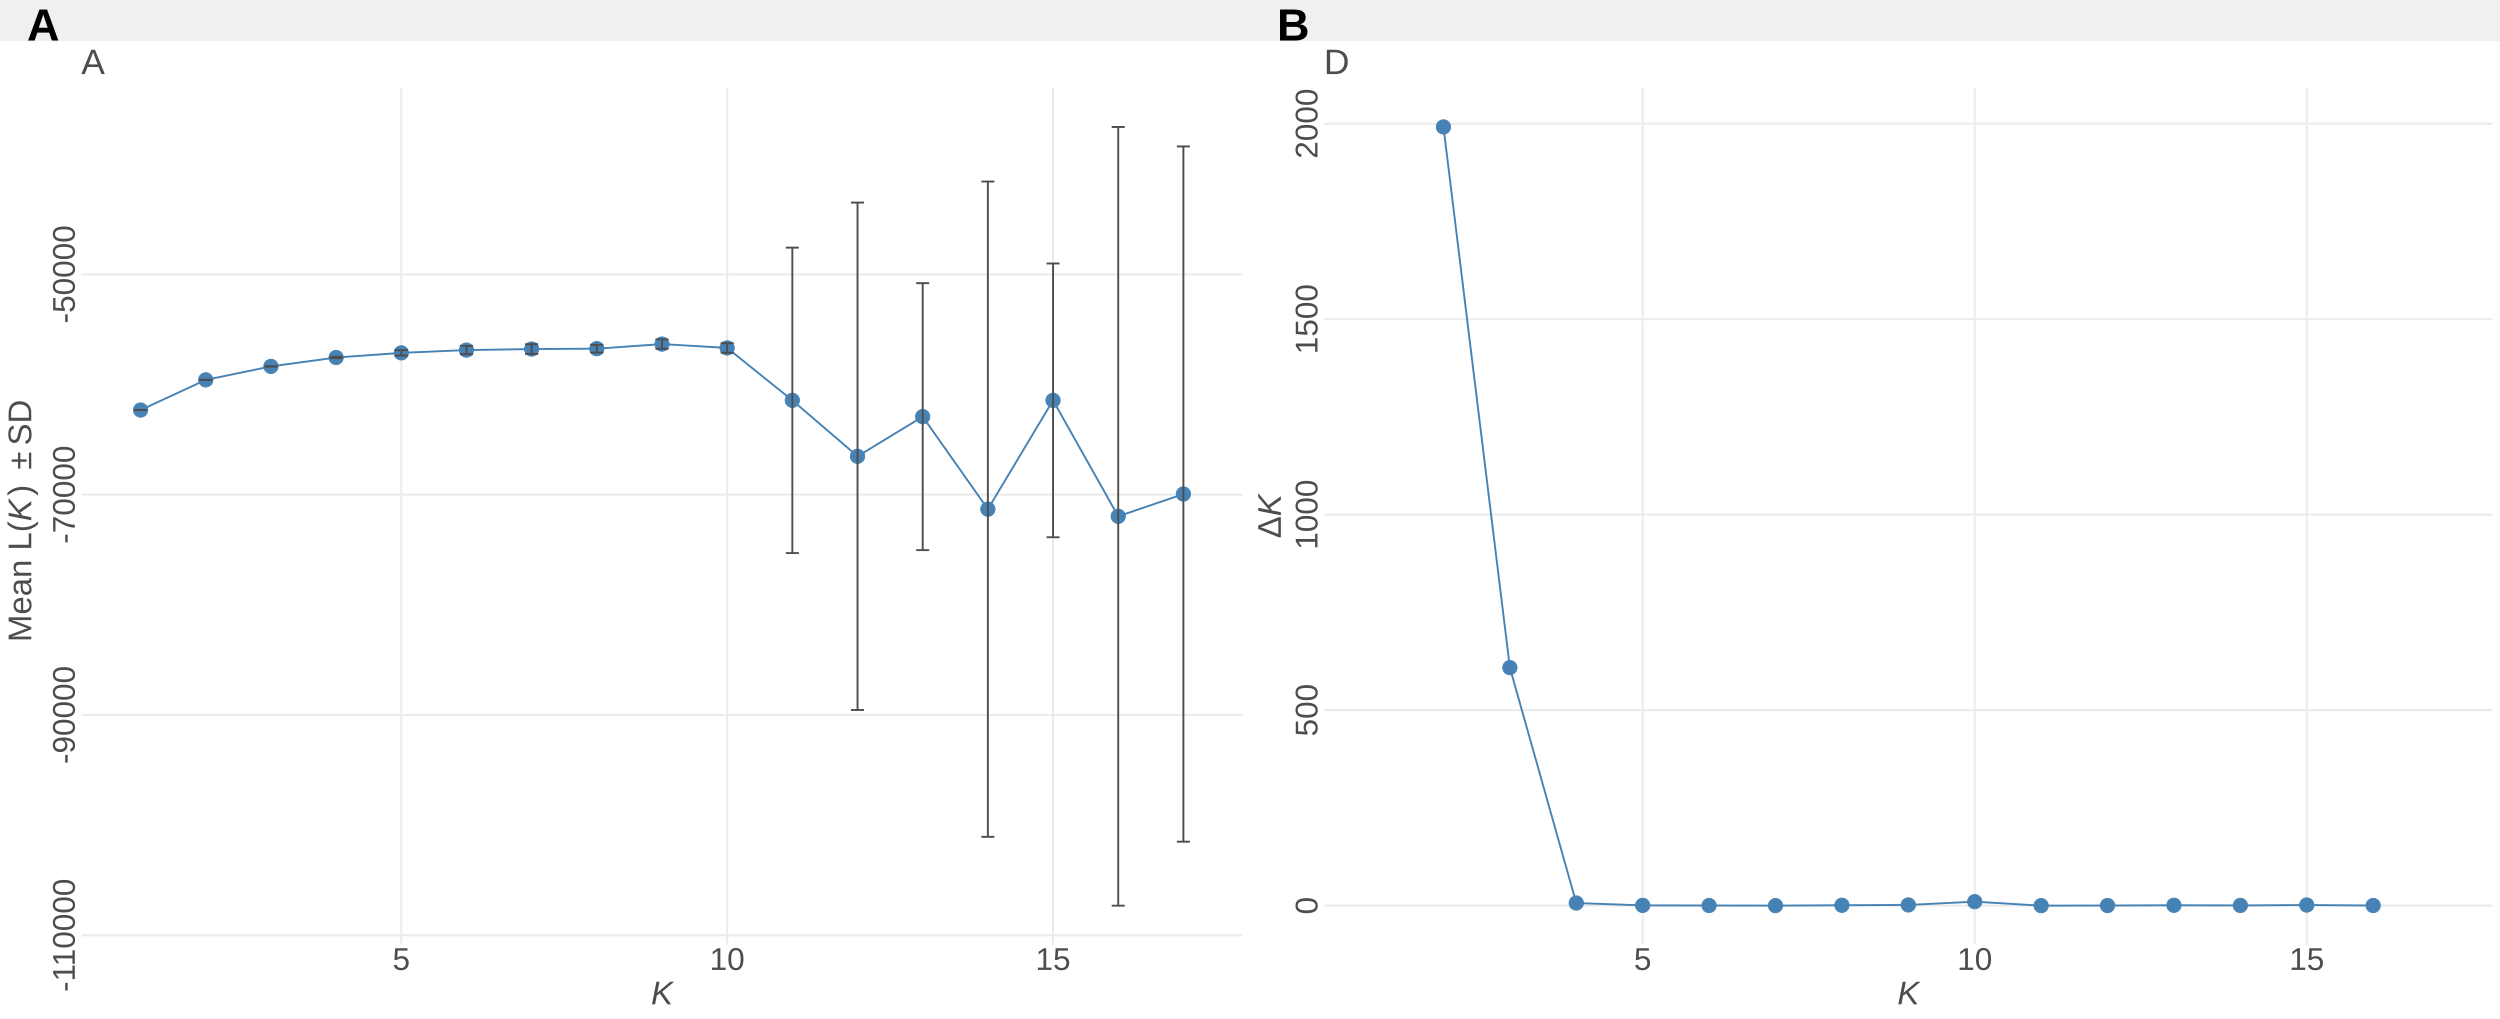
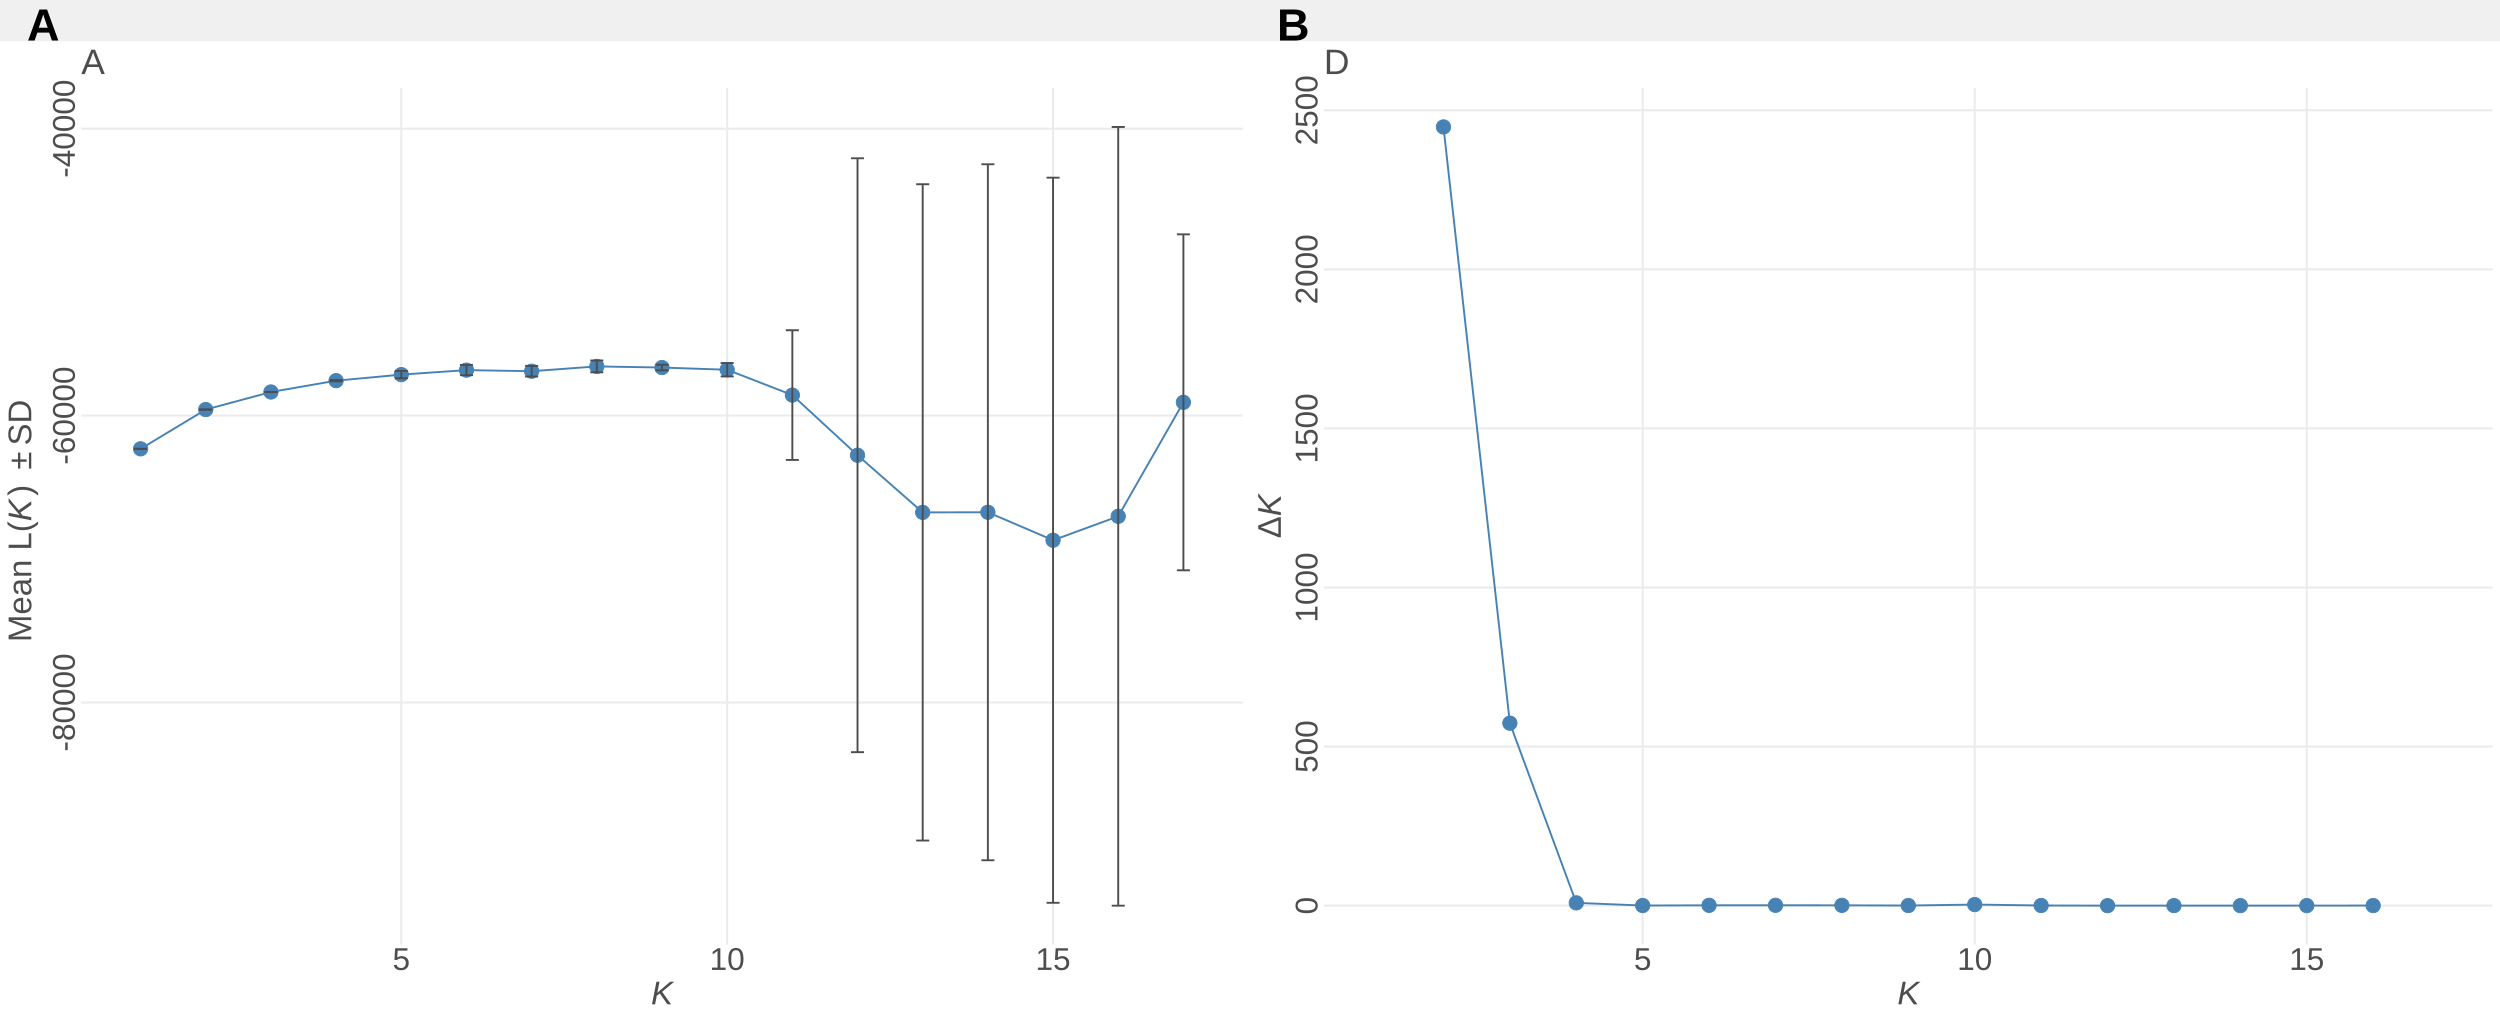
<svg xmlns="http://www.w3.org/2000/svg" width="1944.00pt" height="792.00pt" viewBox="0 0 1944.00 792.00">
  <g class="svglite">
    <defs>
      <style type="text/css">
    .svglite line, .svglite polyline, .svglite polygon, .svglite path, .svglite rect, .svglite circle {
      fill: none;
      stroke: #000000;
      stroke-linecap: round;
      stroke-linejoin: round;
      stroke-miterlimit: 10.00;
    }
    .svglite text {
      white-space: pre;
    }
    .svglite g.glyphgroup path {
      fill: inherit;
      stroke: none;
    }
  </style>
    </defs>
    <rect width="100%" height="100%" style="stroke: none; fill: none;" />
    <defs>
      <clipPath id="cpMC4wMHwxOTQ0LjAwfDAuMDB8NzkyLjAw">
        <rect x="0.00" y="0.00" width="1944.00" height="792.00" />
      </clipPath>
    </defs>
    <g clip-path="url(#cpMC4wMHwxOTQ0LjAwfDAuMDB8NzkyLjAw)">
</g>
    <defs>
      <clipPath id="cpMC4wMHw5NzIuMDB8MzIuMjZ8NzkyLjAw">
        <rect x="0.00" y="32.26" width="972.00" height="759.74" />
      </clipPath>
    </defs>
    <g clip-path="url(#cpMC4wMHw5NzIuMDB8MzIuMjZ8NzkyLjAw)">
      <rect x="0.00" y="32.26" width="972.00" height="759.74" style="stroke-width: 1.07; stroke: #FFFFFF; fill: #FFFFFF;" />
    </g>
    <g clip-path="url(#cpMC4wMHwxOTQ0LjAwfDAuMDB8NzkyLjAw)">
</g>
    <defs>
      <clipPath id="cpNjMuMjB8OTY2LjMzfDY4LjQ0fDczNC41MQ==">
        <rect x="63.20" y="68.44" width="903.13" height="666.07" />
      </clipPath>
    </defs>
    <g clip-path="url(#cpNjMuMjB8OTY2LjMzfDY4LjQ0fDczNC41MQ==)">
      <rect x="63.20" y="68.44" width="903.13" height="666.07" style="stroke-width: 1.07; stroke: none; fill: #FFFFFF;" />
-       <polyline points="63.20,727.29 966.33,727.29 " style="stroke-width: 1.60; stroke: #EBEBEB; stroke-linecap: butt;" />
-       <polyline points="63.20,555.97 966.33,555.97 " style="stroke-width: 1.60; stroke: #EBEBEB; stroke-linecap: butt;" />
-       <polyline points="63.20,384.65 966.33,384.65 " style="stroke-width: 1.60; stroke: #EBEBEB; stroke-linecap: butt;" />
-       <polyline points="63.20,213.33 966.33,213.33 " style="stroke-width: 1.60; stroke: #EBEBEB; stroke-linecap: butt;" />
+       <polyline points="63.20,546.26 966.33,546.26 " style="stroke-width: 1.60; stroke: #EBEBEB; stroke-linecap: butt;" />
+       <polyline points="63.20,323.16 966.33,323.16 " style="stroke-width: 1.60; stroke: #EBEBEB; stroke-linecap: butt;" />
+       <polyline points="63.20,100.07 966.33,100.07 " style="stroke-width: 1.60; stroke: #EBEBEB; stroke-linecap: butt;" />
      <polyline points="312.04,734.51 312.04,68.44 " style="stroke-width: 1.60; stroke: #EBEBEB; stroke-linecap: butt;" />
      <polyline points="565.44,734.51 565.44,68.44 " style="stroke-width: 1.60; stroke: #EBEBEB; stroke-linecap: butt;" />
      <polyline points="818.85,734.51 818.85,68.44 " style="stroke-width: 1.60; stroke: #EBEBEB; stroke-linecap: butt;" />
-       <polyline points="109.32,318.84 160.00,295.39 210.68,284.90 261.36,278.00 312.04,274.39 362.72,272.22 413.40,271.43 464.08,271.12 514.76,267.55 565.44,270.57 616.13,311.31 666.81,354.81 717.49,323.99 768.17,395.93 818.85,311.33 869.53,401.48 920.21,384.17 " style="stroke-width: 1.49; stroke: #4682B4; stroke-linecap: butt;" />
-       <circle cx="109.32" cy="318.84" r="5.57" style="stroke-width: 0.71; stroke: #4682B4; fill: #4682B4;" />
-       <circle cx="160.00" cy="295.39" r="5.57" style="stroke-width: 0.71; stroke: #4682B4; fill: #4682B4;" />
-       <circle cx="210.68" cy="284.90" r="5.57" style="stroke-width: 0.71; stroke: #4682B4; fill: #4682B4;" />
-       <circle cx="261.36" cy="278.00" r="5.57" style="stroke-width: 0.71; stroke: #4682B4; fill: #4682B4;" />
-       <circle cx="312.04" cy="274.39" r="5.57" style="stroke-width: 0.71; stroke: #4682B4; fill: #4682B4;" />
-       <circle cx="362.72" cy="272.22" r="5.57" style="stroke-width: 0.71; stroke: #4682B4; fill: #4682B4;" />
-       <circle cx="413.40" cy="271.43" r="5.57" style="stroke-width: 0.71; stroke: #4682B4; fill: #4682B4;" />
-       <circle cx="464.08" cy="271.12" r="5.57" style="stroke-width: 0.71; stroke: #4682B4; fill: #4682B4;" />
-       <circle cx="514.76" cy="267.55" r="5.57" style="stroke-width: 0.71; stroke: #4682B4; fill: #4682B4;" />
-       <circle cx="565.44" cy="270.57" r="5.57" style="stroke-width: 0.71; stroke: #4682B4; fill: #4682B4;" />
-       <circle cx="616.13" cy="311.31" r="5.57" style="stroke-width: 0.71; stroke: #4682B4; fill: #4682B4;" />
-       <circle cx="666.81" cy="354.81" r="5.57" style="stroke-width: 0.71; stroke: #4682B4; fill: #4682B4;" />
-       <circle cx="717.49" cy="323.99" r="5.57" style="stroke-width: 0.71; stroke: #4682B4; fill: #4682B4;" />
-       <circle cx="768.17" cy="395.93" r="5.57" style="stroke-width: 0.71; stroke: #4682B4; fill: #4682B4;" />
-       <circle cx="818.85" cy="311.33" r="5.57" style="stroke-width: 0.71; stroke: #4682B4; fill: #4682B4;" />
+       <polyline points="109.32,349.01 160.00,318.47 210.68,304.81 261.36,295.99 312.04,291.30 362.72,287.80 413.40,288.65 464.08,284.92 514.76,285.80 565.44,287.51 616.13,307.22 666.81,353.98 717.49,398.43 768.17,398.34 818.85,420.09 869.53,401.48 920.21,312.83 " style="stroke-width: 1.49; stroke: #4682B4; stroke-linecap: butt;" />
+       <circle cx="109.32" cy="349.01" r="5.57" style="stroke-width: 0.71; stroke: #4682B4; fill: #4682B4;" />
+       <circle cx="160.00" cy="318.47" r="5.57" style="stroke-width: 0.71; stroke: #4682B4; fill: #4682B4;" />
+       <circle cx="210.68" cy="304.81" r="5.57" style="stroke-width: 0.71; stroke: #4682B4; fill: #4682B4;" />
+       <circle cx="261.36" cy="295.99" r="5.57" style="stroke-width: 0.71; stroke: #4682B4; fill: #4682B4;" />
+       <circle cx="312.04" cy="291.30" r="5.57" style="stroke-width: 0.71; stroke: #4682B4; fill: #4682B4;" />
+       <circle cx="362.72" cy="287.80" r="5.57" style="stroke-width: 0.71; stroke: #4682B4; fill: #4682B4;" />
+       <circle cx="413.40" cy="288.65" r="5.57" style="stroke-width: 0.71; stroke: #4682B4; fill: #4682B4;" />
+       <circle cx="464.08" cy="284.92" r="5.57" style="stroke-width: 0.71; stroke: #4682B4; fill: #4682B4;" />
+       <circle cx="514.76" cy="285.80" r="5.57" style="stroke-width: 0.71; stroke: #4682B4; fill: #4682B4;" />
+       <circle cx="565.44" cy="287.51" r="5.57" style="stroke-width: 0.71; stroke: #4682B4; fill: #4682B4;" />
+       <circle cx="616.13" cy="307.22" r="5.57" style="stroke-width: 0.71; stroke: #4682B4; fill: #4682B4;" />
+       <circle cx="666.81" cy="353.98" r="5.57" style="stroke-width: 0.71; stroke: #4682B4; fill: #4682B4;" />
+       <circle cx="717.49" cy="398.43" r="5.57" style="stroke-width: 0.71; stroke: #4682B4; fill: #4682B4;" />
+       <circle cx="768.17" cy="398.34" r="5.57" style="stroke-width: 0.71; stroke: #4682B4; fill: #4682B4;" />
+       <circle cx="818.85" cy="420.09" r="5.57" style="stroke-width: 0.71; stroke: #4682B4; fill: #4682B4;" />
      <circle cx="869.53" cy="401.48" r="5.57" style="stroke-width: 0.71; stroke: #4682B4; fill: #4682B4;" />
-       <circle cx="920.21" cy="384.17" r="5.57" style="stroke-width: 0.71; stroke: #4682B4; fill: #4682B4;" />
-       <polyline points="104.25,318.84 114.38,318.84 " style="stroke-width: 1.49; stroke: #4D4D4D; stroke-linecap: butt;" />
-       <polyline points="109.32,318.84 109.32,318.84 " style="stroke-width: 1.49; stroke: #4D4D4D; stroke-linecap: butt;" />
-       <polyline points="104.25,318.84 114.38,318.84 " style="stroke-width: 1.49; stroke: #4D4D4D; stroke-linecap: butt;" />
-       <polyline points="154.93,295.38 165.07,295.38 " style="stroke-width: 1.49; stroke: #4D4D4D; stroke-linecap: butt;" />
-       <polyline points="160.00,295.38 160.00,295.39 " style="stroke-width: 1.49; stroke: #4D4D4D; stroke-linecap: butt;" />
-       <polyline points="154.93,295.39 165.07,295.39 " style="stroke-width: 1.49; stroke: #4D4D4D; stroke-linecap: butt;" />
-       <polyline points="205.61,284.89 215.75,284.89 " style="stroke-width: 1.49; stroke: #4D4D4D; stroke-linecap: butt;" />
-       <polyline points="210.68,284.89 210.68,284.90 " style="stroke-width: 1.49; stroke: #4D4D4D; stroke-linecap: butt;" />
-       <polyline points="205.61,284.90 215.75,284.90 " style="stroke-width: 1.49; stroke: #4D4D4D; stroke-linecap: butt;" />
-       <polyline points="256.29,277.51 266.43,277.51 " style="stroke-width: 1.49; stroke: #4D4D4D; stroke-linecap: butt;" />
-       <polyline points="261.36,277.51 261.36,278.49 " style="stroke-width: 1.49; stroke: #4D4D4D; stroke-linecap: butt;" />
-       <polyline points="256.29,278.49 266.43,278.49 " style="stroke-width: 1.49; stroke: #4D4D4D; stroke-linecap: butt;" />
-       <polyline points="306.97,272.29 317.11,272.29 " style="stroke-width: 1.49; stroke: #4D4D4D; stroke-linecap: butt;" />
-       <polyline points="312.04,272.29 312.04,276.48 " style="stroke-width: 1.49; stroke: #4D4D4D; stroke-linecap: butt;" />
-       <polyline points="306.97,276.48 317.11,276.48 " style="stroke-width: 1.49; stroke: #4D4D4D; stroke-linecap: butt;" />
-       <polyline points="357.65,268.95 367.79,268.95 " style="stroke-width: 1.49; stroke: #4D4D4D; stroke-linecap: butt;" />
-       <polyline points="362.72,268.95 362.72,275.48 " style="stroke-width: 1.49; stroke: #4D4D4D; stroke-linecap: butt;" />
-       <polyline points="357.65,275.48 367.79,275.48 " style="stroke-width: 1.49; stroke: #4D4D4D; stroke-linecap: butt;" />
-       <polyline points="408.33,267.67 418.47,267.67 " style="stroke-width: 1.49; stroke: #4D4D4D; stroke-linecap: butt;" />
-       <polyline points="413.40,267.67 413.40,275.18 " style="stroke-width: 1.49; stroke: #4D4D4D; stroke-linecap: butt;" />
-       <polyline points="408.33,275.18 418.47,275.18 " style="stroke-width: 1.49; stroke: #4D4D4D; stroke-linecap: butt;" />
-       <polyline points="459.01,268.07 469.15,268.07 " style="stroke-width: 1.49; stroke: #4D4D4D; stroke-linecap: butt;" />
-       <polyline points="464.08,268.07 464.08,274.18 " style="stroke-width: 1.49; stroke: #4D4D4D; stroke-linecap: butt;" />
-       <polyline points="459.01,274.18 469.15,274.18 " style="stroke-width: 1.49; stroke: #4D4D4D; stroke-linecap: butt;" />
-       <polyline points="509.70,263.91 519.83,263.91 " style="stroke-width: 1.49; stroke: #4D4D4D; stroke-linecap: butt;" />
-       <polyline points="514.76,263.91 514.76,271.18 " style="stroke-width: 1.49; stroke: #4D4D4D; stroke-linecap: butt;" />
-       <polyline points="509.70,271.18 519.83,271.18 " style="stroke-width: 1.49; stroke: #4D4D4D; stroke-linecap: butt;" />
-       <polyline points="560.38,266.87 570.51,266.87 " style="stroke-width: 1.49; stroke: #4D4D4D; stroke-linecap: butt;" />
-       <polyline points="565.44,266.87 565.44,274.26 " style="stroke-width: 1.49; stroke: #4D4D4D; stroke-linecap: butt;" />
-       <polyline points="560.38,274.26 570.51,274.26 " style="stroke-width: 1.49; stroke: #4D4D4D; stroke-linecap: butt;" />
-       <polyline points="611.06,192.56 621.19,192.56 " style="stroke-width: 1.49; stroke: #4D4D4D; stroke-linecap: butt;" />
-       <polyline points="616.13,192.56 616.13,430.07 " style="stroke-width: 1.49; stroke: #4D4D4D; stroke-linecap: butt;" />
-       <polyline points="611.06,430.07 621.19,430.07 " style="stroke-width: 1.49; stroke: #4D4D4D; stroke-linecap: butt;" />
-       <polyline points="661.74,157.53 671.87,157.53 " style="stroke-width: 1.49; stroke: #4D4D4D; stroke-linecap: butt;" />
-       <polyline points="666.81,157.53 666.81,552.08 " style="stroke-width: 1.49; stroke: #4D4D4D; stroke-linecap: butt;" />
-       <polyline points="661.74,552.08 671.87,552.08 " style="stroke-width: 1.49; stroke: #4D4D4D; stroke-linecap: butt;" />
-       <polyline points="712.42,220.18 722.56,220.18 " style="stroke-width: 1.49; stroke: #4D4D4D; stroke-linecap: butt;" />
-       <polyline points="717.49,220.18 717.49,427.79 " style="stroke-width: 1.49; stroke: #4D4D4D; stroke-linecap: butt;" />
-       <polyline points="712.42,427.79 722.56,427.79 " style="stroke-width: 1.49; stroke: #4D4D4D; stroke-linecap: butt;" />
-       <polyline points="763.10,141.16 773.24,141.16 " style="stroke-width: 1.49; stroke: #4D4D4D; stroke-linecap: butt;" />
-       <polyline points="768.17,141.16 768.17,650.71 " style="stroke-width: 1.49; stroke: #4D4D4D; stroke-linecap: butt;" />
-       <polyline points="763.10,650.71 773.24,650.71 " style="stroke-width: 1.49; stroke: #4D4D4D; stroke-linecap: butt;" />
-       <polyline points="813.78,204.88 823.92,204.88 " style="stroke-width: 1.49; stroke: #4D4D4D; stroke-linecap: butt;" />
-       <polyline points="818.85,204.88 818.85,417.78 " style="stroke-width: 1.49; stroke: #4D4D4D; stroke-linecap: butt;" />
-       <polyline points="813.78,417.78 823.92,417.78 " style="stroke-width: 1.49; stroke: #4D4D4D; stroke-linecap: butt;" />
+       <circle cx="920.21" cy="312.83" r="5.57" style="stroke-width: 0.71; stroke: #4682B4; fill: #4682B4;" />
+       <polyline points="104.25,349.01 114.38,349.01 " style="stroke-width: 1.49; stroke: #4D4D4D; stroke-linecap: butt;" />
+       <polyline points="109.32,349.01 109.32,349.01 " style="stroke-width: 1.49; stroke: #4D4D4D; stroke-linecap: butt;" />
+       <polyline points="104.25,349.01 114.38,349.01 " style="stroke-width: 1.49; stroke: #4D4D4D; stroke-linecap: butt;" />
+       <polyline points="154.93,318.46 165.07,318.46 " style="stroke-width: 1.49; stroke: #4D4D4D; stroke-linecap: butt;" />
+       <polyline points="160.00,318.46 160.00,318.48 " style="stroke-width: 1.49; stroke: #4D4D4D; stroke-linecap: butt;" />
+       <polyline points="154.93,318.48 165.07,318.48 " style="stroke-width: 1.49; stroke: #4D4D4D; stroke-linecap: butt;" />
+       <polyline points="205.61,304.81 215.75,304.81 " style="stroke-width: 1.49; stroke: #4D4D4D; stroke-linecap: butt;" />
+       <polyline points="210.68,304.81 210.68,304.82 " style="stroke-width: 1.49; stroke: #4D4D4D; stroke-linecap: butt;" />
+       <polyline points="205.61,304.82 215.75,304.82 " style="stroke-width: 1.49; stroke: #4D4D4D; stroke-linecap: butt;" />
+       <polyline points="256.29,295.51 266.43,295.51 " style="stroke-width: 1.49; stroke: #4D4D4D; stroke-linecap: butt;" />
+       <polyline points="261.36,295.51 261.36,296.46 " style="stroke-width: 1.49; stroke: #4D4D4D; stroke-linecap: butt;" />
+       <polyline points="256.29,296.46 266.43,296.46 " style="stroke-width: 1.49; stroke: #4D4D4D; stroke-linecap: butt;" />
+       <polyline points="306.97,288.44 317.11,288.44 " style="stroke-width: 1.49; stroke: #4D4D4D; stroke-linecap: butt;" />
+       <polyline points="312.04,288.44 312.04,294.17 " style="stroke-width: 1.49; stroke: #4D4D4D; stroke-linecap: butt;" />
+       <polyline points="306.97,294.17 317.11,294.17 " style="stroke-width: 1.49; stroke: #4D4D4D; stroke-linecap: butt;" />
+       <polyline points="357.65,283.84 367.79,283.84 " style="stroke-width: 1.49; stroke: #4D4D4D; stroke-linecap: butt;" />
+       <polyline points="362.72,283.84 362.72,291.76 " style="stroke-width: 1.49; stroke: #4D4D4D; stroke-linecap: butt;" />
+       <polyline points="357.65,291.76 367.79,291.76 " style="stroke-width: 1.49; stroke: #4D4D4D; stroke-linecap: butt;" />
+       <polyline points="408.33,284.55 418.47,284.55 " style="stroke-width: 1.49; stroke: #4D4D4D; stroke-linecap: butt;" />
+       <polyline points="413.40,284.55 413.40,292.76 " style="stroke-width: 1.49; stroke: #4D4D4D; stroke-linecap: butt;" />
+       <polyline points="408.33,292.76 418.47,292.76 " style="stroke-width: 1.49; stroke: #4D4D4D; stroke-linecap: butt;" />
+       <polyline points="459.01,280.33 469.15,280.33 " style="stroke-width: 1.49; stroke: #4D4D4D; stroke-linecap: butt;" />
+       <polyline points="464.08,280.33 464.08,289.51 " style="stroke-width: 1.49; stroke: #4D4D4D; stroke-linecap: butt;" />
+       <polyline points="459.01,289.51 469.15,289.51 " style="stroke-width: 1.49; stroke: #4D4D4D; stroke-linecap: butt;" />
+       <polyline points="509.70,283.65 519.83,283.65 " style="stroke-width: 1.49; stroke: #4D4D4D; stroke-linecap: butt;" />
+       <polyline points="514.76,283.65 514.76,287.96 " style="stroke-width: 1.49; stroke: #4D4D4D; stroke-linecap: butt;" />
+       <polyline points="509.70,287.96 519.83,287.96 " style="stroke-width: 1.49; stroke: #4D4D4D; stroke-linecap: butt;" />
+       <polyline points="560.38,282.30 570.51,282.30 " style="stroke-width: 1.49; stroke: #4D4D4D; stroke-linecap: butt;" />
+       <polyline points="565.44,282.30 565.44,292.73 " style="stroke-width: 1.49; stroke: #4D4D4D; stroke-linecap: butt;" />
+       <polyline points="560.38,292.73 570.51,292.73 " style="stroke-width: 1.49; stroke: #4D4D4D; stroke-linecap: butt;" />
+       <polyline points="611.06,256.80 621.19,256.80 " style="stroke-width: 1.49; stroke: #4D4D4D; stroke-linecap: butt;" />
+       <polyline points="616.13,256.80 616.13,357.64 " style="stroke-width: 1.49; stroke: #4D4D4D; stroke-linecap: butt;" />
+       <polyline points="611.06,357.64 621.19,357.64 " style="stroke-width: 1.49; stroke: #4D4D4D; stroke-linecap: butt;" />
+       <polyline points="661.74,123.07 671.87,123.07 " style="stroke-width: 1.49; stroke: #4D4D4D; stroke-linecap: butt;" />
+       <polyline points="666.81,123.07 666.81,584.90 " style="stroke-width: 1.49; stroke: #4D4D4D; stroke-linecap: butt;" />
+       <polyline points="661.74,584.90 671.87,584.90 " style="stroke-width: 1.49; stroke: #4D4D4D; stroke-linecap: butt;" />
+       <polyline points="712.42,143.27 722.56,143.27 " style="stroke-width: 1.49; stroke: #4D4D4D; stroke-linecap: butt;" />
+       <polyline points="717.49,143.27 717.49,653.60 " style="stroke-width: 1.49; stroke: #4D4D4D; stroke-linecap: butt;" />
+       <polyline points="712.42,653.60 722.56,653.60 " style="stroke-width: 1.49; stroke: #4D4D4D; stroke-linecap: butt;" />
+       <polyline points="763.10,127.73 773.24,127.73 " style="stroke-width: 1.49; stroke: #4D4D4D; stroke-linecap: butt;" />
+       <polyline points="768.17,127.73 768.17,668.95 " style="stroke-width: 1.49; stroke: #4D4D4D; stroke-linecap: butt;" />
+       <polyline points="763.10,668.95 773.24,668.95 " style="stroke-width: 1.49; stroke: #4D4D4D; stroke-linecap: butt;" />
+       <polyline points="813.78,138.16 823.92,138.16 " style="stroke-width: 1.49; stroke: #4D4D4D; stroke-linecap: butt;" />
+       <polyline points="818.85,138.16 818.85,702.02 " style="stroke-width: 1.49; stroke: #4D4D4D; stroke-linecap: butt;" />
+       <polyline points="813.78,702.02 823.92,702.02 " style="stroke-width: 1.49; stroke: #4D4D4D; stroke-linecap: butt;" />
      <polyline points="864.46,98.72 874.60,98.72 " style="stroke-width: 1.49; stroke: #4D4D4D; stroke-linecap: butt;" />
      <polyline points="869.53,98.72 869.53,704.24 " style="stroke-width: 1.49; stroke: #4D4D4D; stroke-linecap: butt;" />
      <polyline points="864.46,704.24 874.60,704.24 " style="stroke-width: 1.49; stroke: #4D4D4D; stroke-linecap: butt;" />
-       <polyline points="915.14,113.86 925.28,113.86 " style="stroke-width: 1.49; stroke: #4D4D4D; stroke-linecap: butt;" />
-       <polyline points="920.21,113.86 920.21,654.49 " style="stroke-width: 1.49; stroke: #4D4D4D; stroke-linecap: butt;" />
-       <polyline points="915.14,654.49 925.28,654.49 " style="stroke-width: 1.49; stroke: #4D4D4D; stroke-linecap: butt;" />
+       <polyline points="915.14,182.22 925.28,182.22 " style="stroke-width: 1.49; stroke: #4D4D4D; stroke-linecap: butt;" />
+       <polyline points="920.21,182.22 920.21,443.45 " style="stroke-width: 1.49; stroke: #4D4D4D; stroke-linecap: butt;" />
+       <polyline points="915.14,443.45 925.28,443.45 " style="stroke-width: 1.49; stroke: #4D4D4D; stroke-linecap: butt;" />
    </g>
    <g clip-path="url(#cpMC4wMHwxOTQ0LjAwfDAuMDB8NzkyLjAw)">
-       <text transform="translate(58.17,727.29) rotate(-90)" text-anchor="middle" style="font-size: 24.50px;fill: #4D4D4D; font-family: &quot;Arial&quot;;" textLength="88.09px" lengthAdjust="spacingAndGlyphs">-110000</text>
-       <text transform="translate(58.17,555.97) rotate(-90)" text-anchor="middle" style="font-size: 24.50px;fill: #4D4D4D; font-family: &quot;Arial&quot;;" textLength="76.28px" lengthAdjust="spacingAndGlyphs">-90000</text>
-       <text transform="translate(58.17,384.65) rotate(-90)" text-anchor="middle" style="font-size: 24.50px;fill: #4D4D4D; font-family: &quot;Arial&quot;;" textLength="76.28px" lengthAdjust="spacingAndGlyphs">-70000</text>
-       <text transform="translate(58.17,213.33) rotate(-90)" text-anchor="middle" style="font-size: 24.50px;fill: #4D4D4D; font-family: &quot;Arial&quot;;" textLength="76.28px" lengthAdjust="spacingAndGlyphs">-50000</text>
+       <text transform="translate(58.17,546.26) rotate(-90)" text-anchor="middle" style="font-size: 24.50px;fill: #4D4D4D; font-family: &quot;Arial&quot;;" textLength="76.28px" lengthAdjust="spacingAndGlyphs">-80000</text>
+       <text transform="translate(58.17,323.16) rotate(-90)" text-anchor="middle" style="font-size: 24.50px;fill: #4D4D4D; font-family: &quot;Arial&quot;;" textLength="76.28px" lengthAdjust="spacingAndGlyphs">-60000</text>
+       <text transform="translate(58.17,100.07) rotate(-90)" text-anchor="middle" style="font-size: 24.50px;fill: #4D4D4D; font-family: &quot;Arial&quot;;" textLength="76.28px" lengthAdjust="spacingAndGlyphs">-40000</text>
      <text x="312.04" y="754.24" text-anchor="middle" style="font-size: 24.50px;fill: #4D4D4D; font-family: &quot;Arial&quot;;" textLength="13.62px" lengthAdjust="spacingAndGlyphs">5</text>
      <text x="565.44" y="754.24" text-anchor="middle" style="font-size: 24.50px;fill: #4D4D4D; font-family: &quot;Arial&quot;;" textLength="27.25px" lengthAdjust="spacingAndGlyphs">10</text>
      <text x="818.85" y="754.24" text-anchor="middle" style="font-size: 24.50px;fill: #4D4D4D; font-family: &quot;Arial&quot;;" textLength="27.25px" lengthAdjust="spacingAndGlyphs">15</text>
      <text x="506.23" y="780.98" style="font-size: 25.60px; font-style: italic;fill: #4D4D4D; font-family: &quot;Arial&quot;;" textLength="17.08px" lengthAdjust="spacingAndGlyphs">K</text>
      <text transform="translate(24.31,499.24) rotate(-90)" style="font-size: 25.60px;fill: #4D4D4D; font-family: &quot;Arial&quot;;" textLength="93.88px" lengthAdjust="spacingAndGlyphs">Mean L(</text>
      <text transform="translate(24.31,405.36) rotate(-90)" style="font-size: 25.60px; font-style: italic;fill: #4D4D4D; font-family: &quot;Arial&quot;;" textLength="17.08px" lengthAdjust="spacingAndGlyphs">K</text>
      <text transform="translate(24.31,385.54) rotate(-90)" style="font-size: 25.60px;fill: #4D4D4D; font-family: &quot;Arial&quot;;" textLength="15.62px" lengthAdjust="spacingAndGlyphs">) </text>
      <text transform="translate(24.31,365.18) rotate(-90)" style="font-size: 25.60px;fill: #4D4D4D; font-family: &quot;Arial&quot;;" textLength="14.05px" lengthAdjust="spacingAndGlyphs">±</text>
      <text transform="translate(24.31,346.39) rotate(-90)" style="font-size: 25.60px;fill: #4D4D4D; font-family: &quot;Arial&quot;;" textLength="42.67px" lengthAdjust="spacingAndGlyphs"> SD</text>
      <text x="63.20" y="57.61" style="font-size: 27.50px;fill: #4D4D4D; font-family: &quot;Arial&quot;;" textLength="18.34px" lengthAdjust="spacingAndGlyphs">A</text>
      <text x="21.00" y="31.51" style="font-size: 35.00px; font-weight: bold; font-family: &quot;Arial&quot;;" textLength="25.28px" lengthAdjust="spacingAndGlyphs">A</text>
    </g>
    <defs>
      <clipPath id="cpOTcyLjAwfDE5NDQuMDB8MzIuMjZ8NzkyLjAw">
        <rect x="972.00" y="32.26" width="972.00" height="759.74" />
      </clipPath>
    </defs>
    <g clip-path="url(#cpOTcyLjAwfDE5NDQuMDB8MzIuMjZ8NzkyLjAw)">
      <rect x="972.00" y="32.26" width="972.00" height="759.74" style="stroke-width: 1.07; stroke: #FFFFFF; fill: #FFFFFF;" />
    </g>
    <g clip-path="url(#cpMC4wMHwxOTQ0LjAwfDAuMDB8NzkyLjAw)">
</g>
    <defs>
      <clipPath id="cpMTAyOS40OXwxOTM4LjMzfDY4LjQ0fDczNC41MQ==">
        <rect x="1029.49" y="68.44" width="908.84" height="666.07" />
      </clipPath>
    </defs>
    <g clip-path="url(#cpMTAyOS40OXwxOTM4LjMzfDY4LjQ0fDczNC41MQ==)">
      <rect x="1029.49" y="68.44" width="908.84" height="666.07" style="stroke-width: 1.07; stroke: none; fill: #FFFFFF;" />
      <polyline points="1029.49,704.24 1938.33,704.24 " style="stroke-width: 1.60; stroke: #EBEBEB; stroke-linecap: butt;" />
-       <polyline points="1029.49,552.23 1938.33,552.23 " style="stroke-width: 1.60; stroke: #EBEBEB; stroke-linecap: butt;" />
-       <polyline points="1029.49,400.21 1938.33,400.21 " style="stroke-width: 1.60; stroke: #EBEBEB; stroke-linecap: butt;" />
-       <polyline points="1029.49,248.19 1938.33,248.19 " style="stroke-width: 1.60; stroke: #EBEBEB; stroke-linecap: butt;" />
-       <polyline points="1029.49,96.17 1938.33,96.17 " style="stroke-width: 1.60; stroke: #EBEBEB; stroke-linecap: butt;" />
+       <polyline points="1029.49,580.55 1938.33,580.55 " style="stroke-width: 1.60; stroke: #EBEBEB; stroke-linecap: butt;" />
+       <polyline points="1029.49,456.85 1938.33,456.85 " style="stroke-width: 1.60; stroke: #EBEBEB; stroke-linecap: butt;" />
+       <polyline points="1029.49,333.16 1938.33,333.16 " style="stroke-width: 1.60; stroke: #EBEBEB; stroke-linecap: butt;" />
+       <polyline points="1029.49,209.46 1938.33,209.46 " style="stroke-width: 1.60; stroke: #EBEBEB; stroke-linecap: butt;" />
+       <polyline points="1029.49,85.77 1938.33,85.77 " style="stroke-width: 1.60; stroke: #EBEBEB; stroke-linecap: butt;" />
      <polyline points="1277.35,734.51 1277.35,68.44 " style="stroke-width: 1.60; stroke: #EBEBEB; stroke-linecap: butt;" />
      <polyline points="1535.55,734.51 1535.55,68.44 " style="stroke-width: 1.60; stroke: #EBEBEB; stroke-linecap: butt;" />
      <polyline points="1793.74,734.51 1793.74,68.44 " style="stroke-width: 1.60; stroke: #EBEBEB; stroke-linecap: butt;" />
-       <polyline points="1122.44,98.72 1174.08,519.14 1225.71,702.20 1277.35,704.03 1328.99,704.12 1380.63,704.21 1432.27,703.92 1483.91,703.69 1535.55,701.14 1587.19,704.24 1638.83,704.13 1690.46,703.94 1742.10,704.06 1793.74,703.75 1845.38,704.14 " style="stroke-width: 1.49; stroke: #4682B4; stroke-linecap: butt;" />
+       <polyline points="1122.44,98.72 1174.08,562.33 1225.71,702.07 1277.35,704.14 1328.99,703.97 1380.63,703.96 1432.27,703.99 1483.91,704.14 1535.55,703.39 1587.19,704.11 1638.83,704.24 1690.46,704.20 1742.10,704.22 1793.74,704.20 1845.38,704.18 " style="stroke-width: 1.49; stroke: #4682B4; stroke-linecap: butt;" />
      <circle cx="1122.44" cy="98.72" r="5.57" style="stroke-width: 0.71; stroke: #4682B4; fill: #4682B4;" />
-       <circle cx="1174.08" cy="519.14" r="5.57" style="stroke-width: 0.71; stroke: #4682B4; fill: #4682B4;" />
-       <circle cx="1225.71" cy="702.20" r="5.57" style="stroke-width: 0.71; stroke: #4682B4; fill: #4682B4;" />
-       <circle cx="1277.35" cy="704.03" r="5.57" style="stroke-width: 0.71; stroke: #4682B4; fill: #4682B4;" />
-       <circle cx="1328.99" cy="704.12" r="5.57" style="stroke-width: 0.71; stroke: #4682B4; fill: #4682B4;" />
-       <circle cx="1380.63" cy="704.21" r="5.57" style="stroke-width: 0.71; stroke: #4682B4; fill: #4682B4;" />
-       <circle cx="1432.27" cy="703.92" r="5.57" style="stroke-width: 0.71; stroke: #4682B4; fill: #4682B4;" />
-       <circle cx="1483.91" cy="703.69" r="5.57" style="stroke-width: 0.71; stroke: #4682B4; fill: #4682B4;" />
-       <circle cx="1535.55" cy="701.14" r="5.57" style="stroke-width: 0.71; stroke: #4682B4; fill: #4682B4;" />
-       <circle cx="1587.19" cy="704.24" r="5.57" style="stroke-width: 0.71; stroke: #4682B4; fill: #4682B4;" />
-       <circle cx="1638.83" cy="704.13" r="5.57" style="stroke-width: 0.71; stroke: #4682B4; fill: #4682B4;" />
-       <circle cx="1690.46" cy="703.94" r="5.57" style="stroke-width: 0.71; stroke: #4682B4; fill: #4682B4;" />
-       <circle cx="1742.10" cy="704.06" r="5.57" style="stroke-width: 0.71; stroke: #4682B4; fill: #4682B4;" />
-       <circle cx="1793.74" cy="703.75" r="5.57" style="stroke-width: 0.71; stroke: #4682B4; fill: #4682B4;" />
-       <circle cx="1845.38" cy="704.14" r="5.57" style="stroke-width: 0.71; stroke: #4682B4; fill: #4682B4;" />
+       <circle cx="1174.08" cy="562.33" r="5.57" style="stroke-width: 0.71; stroke: #4682B4; fill: #4682B4;" />
+       <circle cx="1225.71" cy="702.07" r="5.57" style="stroke-width: 0.71; stroke: #4682B4; fill: #4682B4;" />
+       <circle cx="1277.35" cy="704.14" r="5.57" style="stroke-width: 0.71; stroke: #4682B4; fill: #4682B4;" />
+       <circle cx="1328.99" cy="703.97" r="5.57" style="stroke-width: 0.71; stroke: #4682B4; fill: #4682B4;" />
+       <circle cx="1380.63" cy="703.96" r="5.57" style="stroke-width: 0.71; stroke: #4682B4; fill: #4682B4;" />
+       <circle cx="1432.27" cy="703.99" r="5.57" style="stroke-width: 0.71; stroke: #4682B4; fill: #4682B4;" />
+       <circle cx="1483.91" cy="704.14" r="5.57" style="stroke-width: 0.71; stroke: #4682B4; fill: #4682B4;" />
+       <circle cx="1535.55" cy="703.39" r="5.57" style="stroke-width: 0.71; stroke: #4682B4; fill: #4682B4;" />
+       <circle cx="1587.19" cy="704.11" r="5.57" style="stroke-width: 0.71; stroke: #4682B4; fill: #4682B4;" />
+       <circle cx="1638.83" cy="704.24" r="5.57" style="stroke-width: 0.71; stroke: #4682B4; fill: #4682B4;" />
+       <circle cx="1690.46" cy="704.20" r="5.57" style="stroke-width: 0.71; stroke: #4682B4; fill: #4682B4;" />
+       <circle cx="1742.10" cy="704.22" r="5.57" style="stroke-width: 0.71; stroke: #4682B4; fill: #4682B4;" />
+       <circle cx="1793.74" cy="704.20" r="5.57" style="stroke-width: 0.71; stroke: #4682B4; fill: #4682B4;" />
+       <circle cx="1845.38" cy="704.18" r="5.57" style="stroke-width: 0.71; stroke: #4682B4; fill: #4682B4;" />
    </g>
    <g clip-path="url(#cpMC4wMHwxOTQ0LjAwfDAuMDB8NzkyLjAw)">
      <text transform="translate(1024.46,704.24) rotate(-90)" text-anchor="middle" style="font-size: 24.50px;fill: #4D4D4D; font-family: &quot;Arial&quot;;" textLength="13.62px" lengthAdjust="spacingAndGlyphs">0</text>
-       <text transform="translate(1024.46,552.23) rotate(-90)" text-anchor="middle" style="font-size: 24.50px;fill: #4D4D4D; font-family: &quot;Arial&quot;;" textLength="40.88px" lengthAdjust="spacingAndGlyphs">500</text>
-       <text transform="translate(1024.46,400.21) rotate(-90)" text-anchor="middle" style="font-size: 24.50px;fill: #4D4D4D; font-family: &quot;Arial&quot;;" textLength="54.50px" lengthAdjust="spacingAndGlyphs">1000</text>
-       <text transform="translate(1024.46,248.19) rotate(-90)" text-anchor="middle" style="font-size: 24.50px;fill: #4D4D4D; font-family: &quot;Arial&quot;;" textLength="54.50px" lengthAdjust="spacingAndGlyphs">1500</text>
-       <text transform="translate(1024.46,96.17) rotate(-90)" text-anchor="middle" style="font-size: 24.50px;fill: #4D4D4D; font-family: &quot;Arial&quot;;" textLength="54.50px" lengthAdjust="spacingAndGlyphs">2000</text>
+       <text transform="translate(1024.46,580.55) rotate(-90)" text-anchor="middle" style="font-size: 24.50px;fill: #4D4D4D; font-family: &quot;Arial&quot;;" textLength="40.88px" lengthAdjust="spacingAndGlyphs">500</text>
+       <text transform="translate(1024.46,456.85) rotate(-90)" text-anchor="middle" style="font-size: 24.50px;fill: #4D4D4D; font-family: &quot;Arial&quot;;" textLength="54.50px" lengthAdjust="spacingAndGlyphs">1000</text>
+       <text transform="translate(1024.46,333.16) rotate(-90)" text-anchor="middle" style="font-size: 24.50px;fill: #4D4D4D; font-family: &quot;Arial&quot;;" textLength="54.50px" lengthAdjust="spacingAndGlyphs">1500</text>
+       <text transform="translate(1024.46,209.46) rotate(-90)" text-anchor="middle" style="font-size: 24.50px;fill: #4D4D4D; font-family: &quot;Arial&quot;;" textLength="54.50px" lengthAdjust="spacingAndGlyphs">2000</text>
+       <text transform="translate(1024.46,85.77) rotate(-90)" text-anchor="middle" style="font-size: 24.50px;fill: #4D4D4D; font-family: &quot;Arial&quot;;" textLength="54.50px" lengthAdjust="spacingAndGlyphs">2500</text>
      <text x="1277.35" y="754.24" text-anchor="middle" style="font-size: 24.50px;fill: #4D4D4D; font-family: &quot;Arial&quot;;" textLength="13.62px" lengthAdjust="spacingAndGlyphs">5</text>
      <text x="1535.55" y="754.24" text-anchor="middle" style="font-size: 24.50px;fill: #4D4D4D; font-family: &quot;Arial&quot;;" textLength="27.25px" lengthAdjust="spacingAndGlyphs">10</text>
      <text x="1793.74" y="754.24" text-anchor="middle" style="font-size: 24.50px;fill: #4D4D4D; font-family: &quot;Arial&quot;;" textLength="27.25px" lengthAdjust="spacingAndGlyphs">15</text>
      <text x="1475.37" y="780.98" style="font-size: 25.60px; font-style: italic;fill: #4D4D4D; font-family: &quot;Arial&quot;;" textLength="17.08px" lengthAdjust="spacingAndGlyphs">K</text>
      <text transform="translate(995.99,418.56) rotate(-90)" style="font-size: 25.60px;fill: #4D4D4D; font-family: &quot;Arial&quot;;" textLength="17.09px" lengthAdjust="spacingAndGlyphs">Δ</text>
      <text transform="translate(995.99,401.46) rotate(-90)" style="font-size: 25.60px; font-style: italic;fill: #4D4D4D; font-family: &quot;Arial&quot;;" textLength="17.08px" lengthAdjust="spacingAndGlyphs">K</text>
      <text x="1029.49" y="57.61" style="font-size: 27.50px;fill: #4D4D4D; font-family: &quot;Arial&quot;;" textLength="19.86px" lengthAdjust="spacingAndGlyphs">D</text>
      <text x="993.00" y="31.51" style="font-size: 35.00px; font-weight: bold; font-family: &quot;Arial&quot;;" textLength="25.28px" lengthAdjust="spacingAndGlyphs">B</text>
    </g>
  </g>
</svg>
